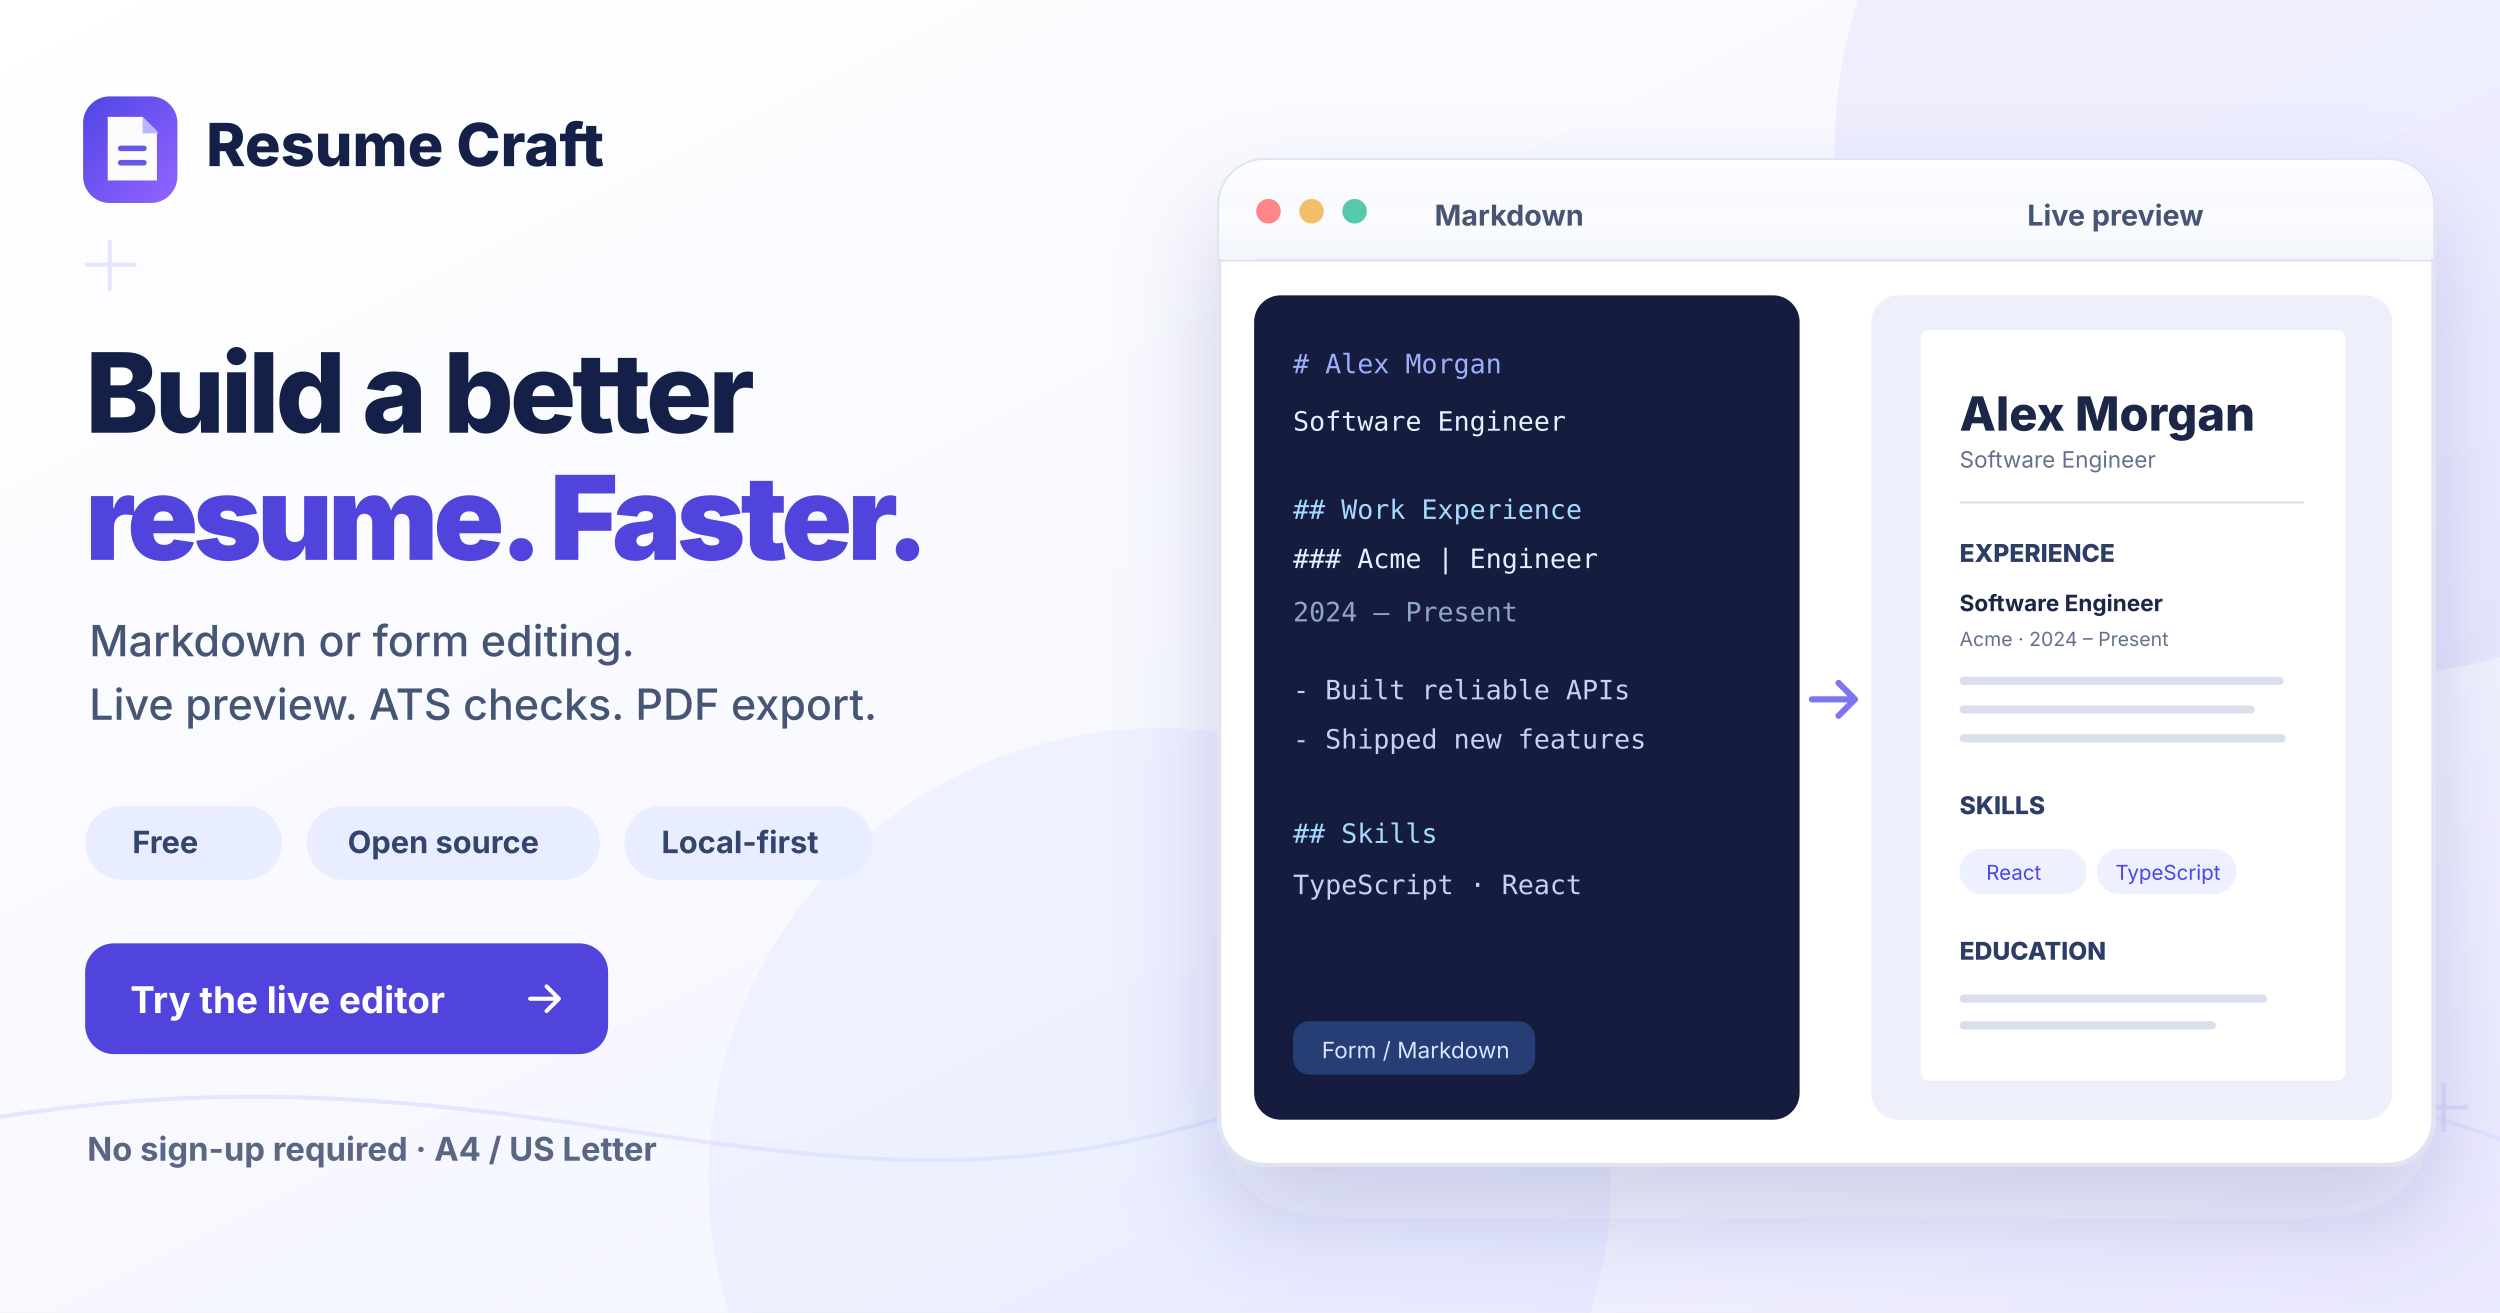
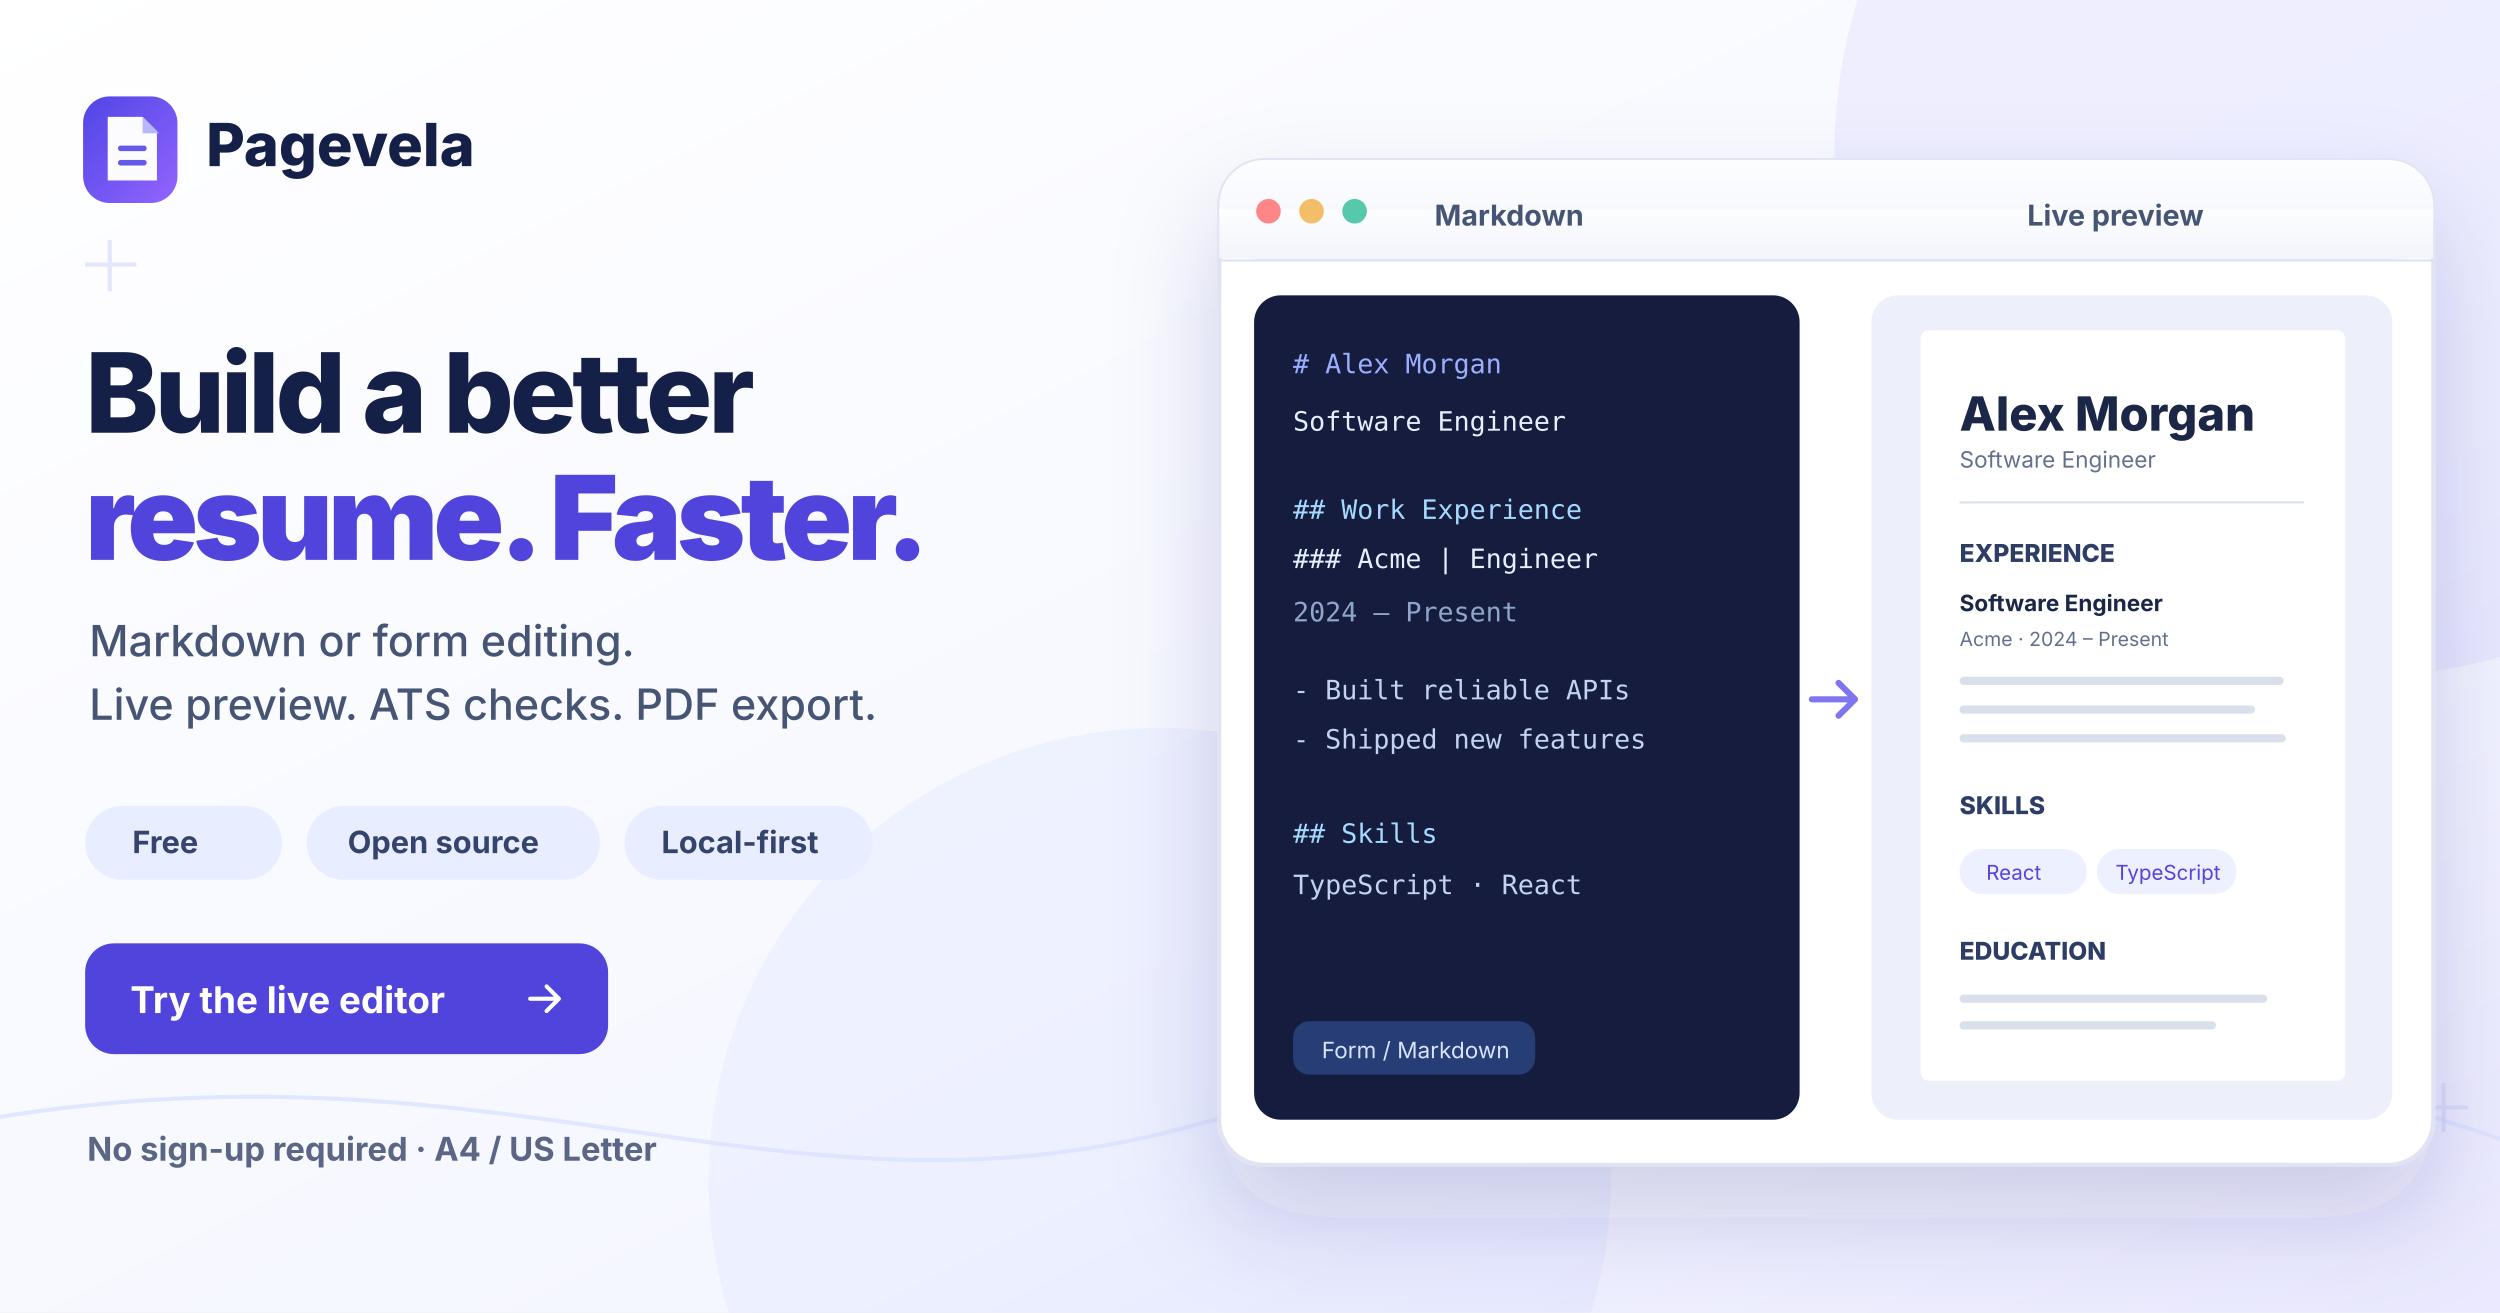
<svg xmlns="http://www.w3.org/2000/svg" width="1200" height="630" viewBox="0 0 1280 640" preserveAspectRatio="xMidYMid slice" role="img" aria-labelledby="coverTitle coverDescription">
  <defs>
    <linearGradient id="coverBackground" x1="0" y1="0" x2="1" y2="1">
      <stop offset="0" stop-color="#ffffff" />
      <stop offset=".64" stop-color="#f5f7ff" />
      <stop offset="1" stop-color="#e9e8ff" />
    </linearGradient>
    <linearGradient id="glow" x1="0" y1="0" x2="1" y2="1">
      <stop offset="0" stop-color="#4f46e5" />
      <stop offset="1" stop-color="#9364ff" />
    </linearGradient>
    <linearGradient id="chrome" x1="0" y1="0" x2="0" y2="1">
      <stop offset="0" stop-color="#fcfdff" />
      <stop offset="1" stop-color="#f2f5fb" />
    </linearGradient>
    <filter id="softShadow" x="-30%" y="-40%" width="170%" height="190%">
      <feDropShadow dx="0" dy="25" stdDeviation="25" flood-color="#202c77" flood-opacity=".17" />
    </filter>
  </defs>
  <rect width="1280" height="640" rx="0" fill="url(#coverBackground)" />
  <circle cx="1180" cy="75" r="255" fill="#8b80ff" opacity=".10" />
  <circle cx="596" cy="575" r="220" fill="#6e82ff" opacity=".06" />
  <path d="M0 550C270 497 405 604 608 550S994 462 1280 566" fill="none" stroke="#dbe2ff" stroke-width="2" opacity=".8" />
  <g stroke="#ccd3f6" stroke-width="2" opacity=".55">
    <path d="M72 129h25M84 117v25M1210 540h24M1222 528v24" />
  </g>
  <g transform="translate(71 47)">
    <rect width="46" height="52" rx="13" fill="url(#glow)" />
    <path d="M12 10h17l7 7v24H12Z" fill="#fff" opacity=".98" />
    <path d="M29 10v8h8" fill="#b7b7ff" />
    <rect x="17" y="24" width="14" height="2.7" rx="1.3" fill="#6659e8" />
    <rect x="17" y="31" width="14" height="2.7" rx="1.3" fill="#6659e8" />
-     <text x="60" y="34" font-family="Inter,Arial,ui-sans-serif,sans-serif" font-size="29" font-weight="800" fill="#142047">Resume Craft</text>
+     <text x="60" y="34" font-family="Inter,Arial,ui-sans-serif,sans-serif" font-size="29" font-weight="800" fill="#142047">Pagevela</text>
  </g>
  <g font-family="Inter,Arial,ui-sans-serif,sans-serif">
    <text x="72" y="211" font-size="54" letter-spacing="-2" font-weight="800" fill="#142047">Build a better</text>
    <text x="72" y="273" font-size="57" letter-spacing="-2.4" font-weight="850" fill="#5144dc">resume. Faster.</text>
    <text x="74" y="320" font-size="21" font-weight="500" fill="#475575">Markdown or form editing.</text>
    <text x="74" y="351" font-size="21" font-weight="500" fill="#475575">Live preview. ATS checks. PDF export.</text>
    <g font-size="15" font-weight="700" fill="#35446c">
      <rect x="72" y="393" width="96" height="36" rx="18" fill="#e8edff" />
      <text x="95" y="416">Free</text>
      <rect x="180" y="393" width="143" height="36" rx="18" fill="#e8edff" />
      <text x="200" y="416">Open source</text>
      <rect x="335" y="393" width="121" height="36" rx="18" fill="#e8edff" />
      <text x="353" y="416">Local-first</text>
    </g>
    <rect x="72" y="460" width="255" height="54" rx="14" fill="#5144dc" />
    <text x="94" y="494" font-size="18" font-weight="750" fill="#ffffff">Try the live editor</text>
    <path d="M289 487h14m-6-6 6 6-6 6" fill="none" stroke="#fff" stroke-width="2" stroke-linecap="round" stroke-linejoin="round" />
    <text x="73" y="566" font-size="16" font-weight="650" fill="#5b6685">No sign-up required · A4 / US Letter</text>
  </g>
  <g transform="translate(625 78)" filter="url(#softShadow)">
    <rect width="592" height="490" rx="22" fill="#fff" stroke="#e0e4f2" stroke-width="2" />
    <rect width="592" height="49" rx="22" fill="url(#chrome)" />
    <path d="M0 24h592v24H0Z" fill="url(#chrome)" />
    <line x1="0" y1="49" x2="592" y2="49" stroke="#dce2f0" />
    <circle cx="24" cy="25" r="6" fill="#ff8687" />
    <circle cx="45" cy="25" r="6" fill="#f2be69" />
    <circle cx="66" cy="25" r="6" fill="#56c8ac" />
    <text x="105" y="32" font-family="Inter,Arial,sans-serif" font-size="14" font-weight="750" fill="#475575">Markdown</text>
    <text x="394" y="32" font-family="Inter,Arial,sans-serif" font-size="14" font-weight="750" fill="#475575">Live preview</text>
    <rect x="17" y="66" width="266" height="402" rx="13" fill="#131f3e" />
    <g font-family="ui-monospace,Menlo,Consolas,monospace" font-size="13">
      <text x="36" y="104" fill="#9daeff"># Alex Morgan</text>
      <text x="36" y="132" fill="#e6eeff">Software Engineer</text>
      <text x="36" y="175" fill="#a6d9ff">## Work Experience</text>
      <text x="36" y="199" fill="#e6eeff">### Acme | Engineer</text>
      <text x="36" y="225" fill="#91a4cb">2024 – Present</text>
      <text x="36" y="263" fill="#c4d2f1">- Built reliable APIs</text>
      <text x="36" y="287" fill="#c4d2f1">- Shipped new features</text>
      <text x="36" y="333" fill="#a6d9ff">## Skills</text>
      <text x="36" y="358" fill="#c4d2f1">TypeScript · React</text>
    </g>
    <rect x="36" y="420" width="118" height="26" rx="8" fill="#273c74" />
    <text x="50" y="438" font-family="Inter,Arial,sans-serif" font-size="11" fill="#d8e4ff">Form / Markdown</text>
    <path d="M289 263h21m-8-8 8 8-8 8" fill="none" stroke="#7e75ef" stroke-width="3" stroke-linecap="round" stroke-linejoin="round" />
    <rect x="318" y="66" width="254" height="402" rx="13" fill="#edf0fa" />
    <rect x="342" y="83" width="207" height="366" rx="4" fill="#fff" />
    <text x="361" y="132" font-family="Inter,Arial,sans-serif" font-size="23" font-weight="800" fill="#1a2647">Alex Morgan</text>
    <text x="361" y="150" font-family="Inter,Arial,sans-serif" font-size="11" fill="#63708c">Software Engineer</text>
    <line x1="361" y1="167" x2="529" y2="167" stroke="#d8deed" />
    <text x="361" y="196" font-family="Inter,Arial,sans-serif" font-size="12" font-weight="800" fill="#2d3d65">EXPERIENCE</text>
    <text x="361" y="220" font-family="Inter,Arial,sans-serif" font-size="11" font-weight="700" fill="#1a2647">Software Engineer</text>
    <text x="361" y="237" font-family="Inter,Arial,sans-serif" font-size="9.5" fill="#63708c">Acme · 2024 – Present</text>
    <rect x="361" y="252" width="158" height="4" rx="2" fill="#d9dfeb" />
    <rect x="361" y="266" width="144" height="4" rx="2" fill="#d9dfeb" />
    <rect x="361" y="280" width="159" height="4" rx="2" fill="#d9dfeb" />
    <text x="361" y="319" font-family="Inter,Arial,sans-serif" font-size="12" font-weight="800" fill="#2d3d65">SKILLS</text>
    <rect x="361" y="336" width="62" height="22" rx="11" fill="#edf0ff" />
    <rect x="428" y="336" width="68" height="22" rx="11" fill="#edf0ff" />
    <text x="374" y="351" font-family="Inter,Arial,sans-serif" font-size="10" fill="#5144dc">React</text>
    <text x="437" y="351" font-family="Inter,Arial,sans-serif" font-size="10" fill="#5144dc">TypeScript</text>
    <text x="361" y="390" font-family="Inter,Arial,sans-serif" font-size="12" font-weight="800" fill="#2d3d65">EDUCATION</text>
    <rect x="361" y="407" width="150" height="4" rx="2" fill="#d9dfeb" />
    <rect x="361" y="420" width="125" height="4" rx="2" fill="#d9dfeb" />
  </g>
</svg>
